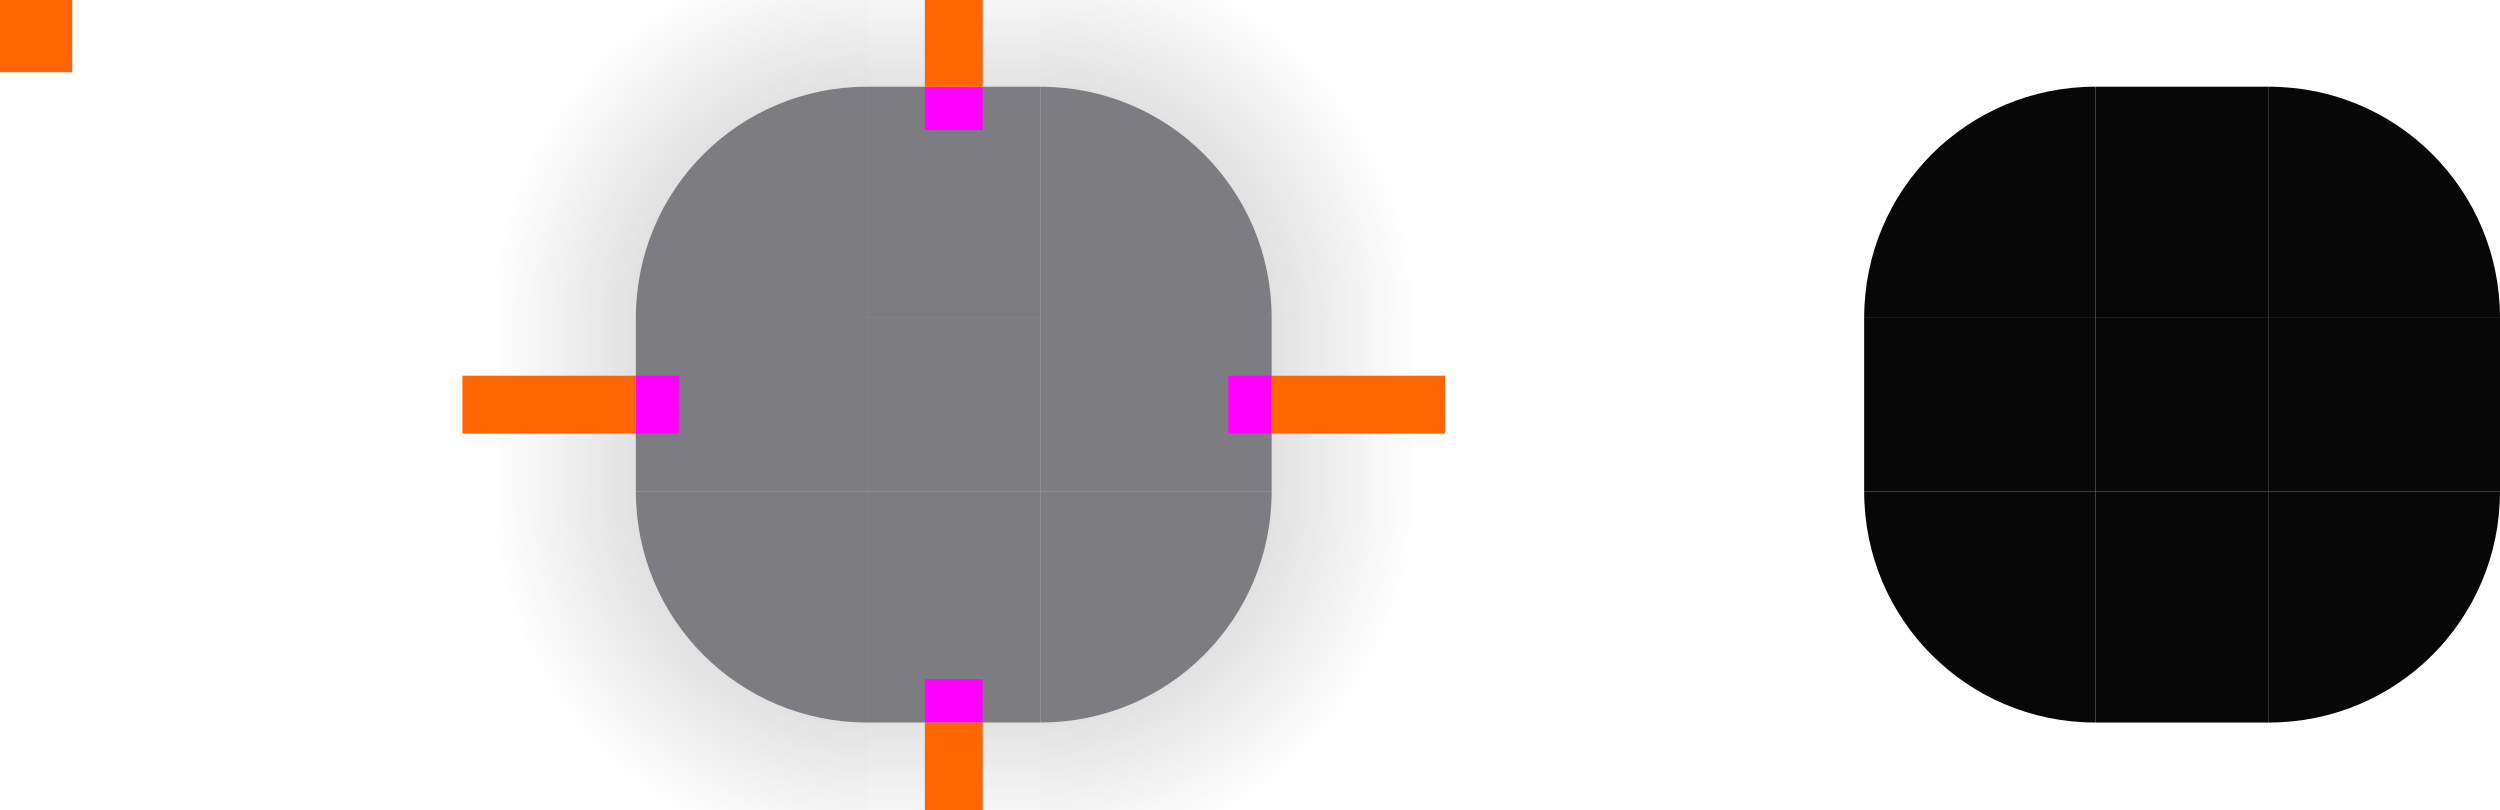
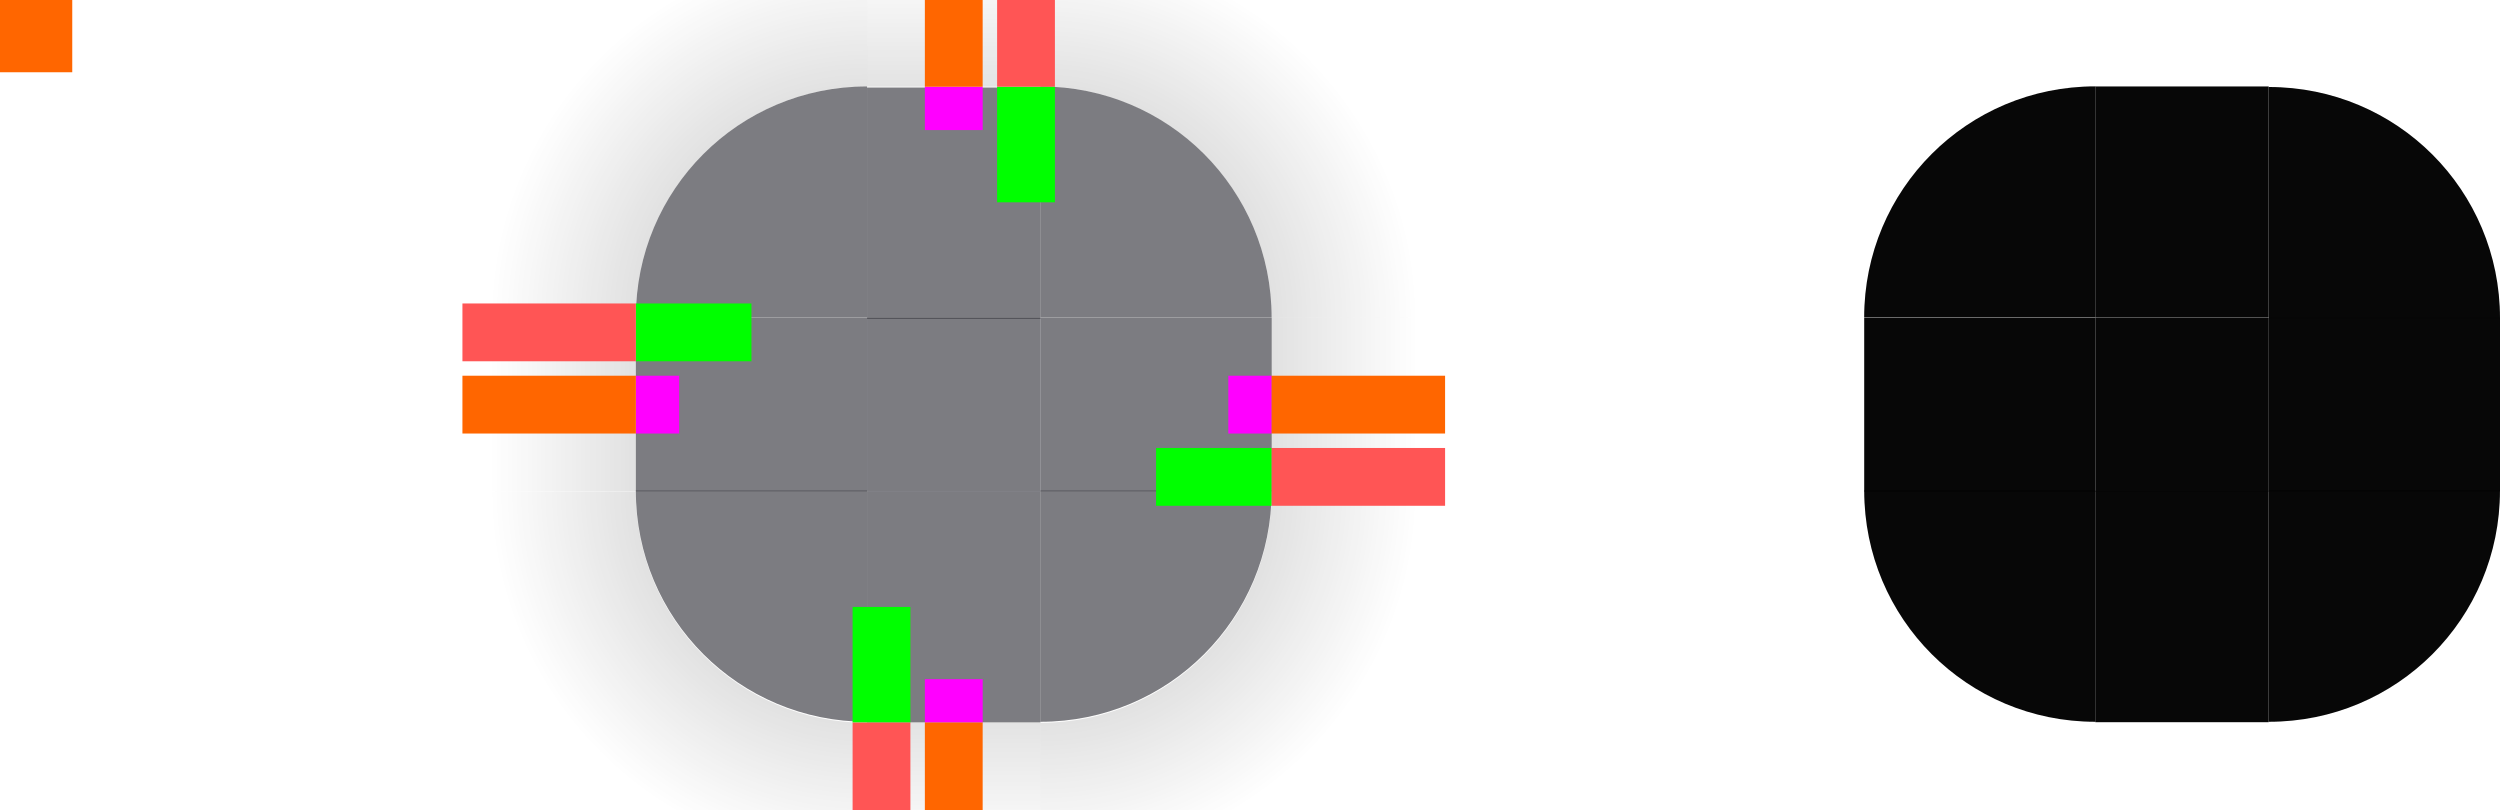
- <svg xmlns="http://www.w3.org/2000/svg" xmlns:xlink="http://www.w3.org/1999/xlink" id="svg200" viewBox="0 0 173 56" version="1.1" height="56" width="173">
-   <defs id="defs24">
-     <style type="text/css" id="current-color-scheme">.ColorScheme-Text {
+ <svg xmlns="http://www.w3.org/2000/svg" xmlns:xlink="http://www.w3.org/1999/xlink" width="173" height="56" version="1.1" viewBox="0 0 173 56">
+   <defs>
+     <style id="current-color-scheme" type="text/css">.ColorScheme-Text {
        color:#31363b;
        stop-color:#31363b;
      }
      .ColorScheme-Background {
        color:#eff0f1;
        stop-color:#eff0f1;
      }
      .ColorScheme-Highlight {
        color:#3daee9;
        stop-color:#3daee9;
      }
      .ColorScheme-ViewText {
        color:#31363b;
        stop-color:#31363b;
      }
      .ColorScheme-ViewBackground {
        color:#fcfcfc;
        stop-color:#fcfcfc;
      }
      .ColorScheme-ViewHover {
        color:#93cee9;
        stop-color:#93cee9;
      }
      .ColorScheme-ViewFocus{
        color:#3daee9;
        stop-color:#3daee9;
      }
      .ColorScheme-ButtonText {
        color:#31363b;
        stop-color:#31363b;
      }
      .ColorScheme-ButtonBackground {
        color:#eff0f1;
        stop-color:#eff0f1;
      }
      .ColorScheme-ButtonHover {
        color:#93cee9;
        stop-color:#93cee9;
      }
      .ColorScheme-ButtonFocus{
        color:#3daee9;
        stop-color:#3daee9;
      }</style>
    <linearGradient id="linearGradient4270">
-       <stop style="stop-color:#000000;stop-opacity:0.667" offset="0" id="stop4272" />
-       <stop style="stop-color:#000000;stop-opacity:0;" offset="1" id="stop4274" />
+       <stop stop-color="#000000" stop-opacity=".667" offset="0" />
+       <stop stop-color="#000000" stop-opacity="0" offset="1" />
    </linearGradient>
-     <radialGradient r="6" fy="12" fx="77" cy="12" cx="77" gradientTransform="matrix(5.7846367e-6,4.277782,-4.333341,5.8597676e-6,123.9995,-295.3892)" gradientUnits="userSpaceOnUse" id="radialGradient1031" xlink:href="#linearGradient4270" />
-     <radialGradient r="6" fy="12" fx="77" cy="12" cx="77" gradientTransform="matrix(-1.5825255e-5,4.277779,4.333337,1.6030788e-5,8.001281,-295.3891)" gradientUnits="userSpaceOnUse" id="radialGradient1025" xlink:href="#linearGradient4270" />
-     <radialGradient r="6" fy="12" fx="77" cy="12" cx="77" gradientTransform="matrix(2.9687509e-5,-4.277763,-4.333324,-3.00731e-5,123.9976,351.388)" gradientUnits="userSpaceOnUse" id="radialGradient1019" xlink:href="#linearGradient4270" />
-     <linearGradient gradientTransform="matrix(0.8571447,0,0,1,8.99988,0)" y2="932.362" x2="62" y1="932.362" x1="49" gradientUnits="userSpaceOnUse" id="linearGradient4950" xlink:href="#linearGradient4270" />
-     <linearGradient gradientTransform="matrix(0.857143,0,0,1,-0.9999993,0)" y2="932.362" x2="-8" y1="932.362" x1="-21" gradientUnits="userSpaceOnUse" id="linearGradient4948" xlink:href="#linearGradient4270" />
-     <linearGradient gradientTransform="matrix(0.857139,0,0,1,137.1983,0)" y2="-35" x2="958.862" y1="-35" x1="946.362" gradientUnits="userSpaceOnUse" id="linearGradient4934" xlink:href="#linearGradient4270" />
-     <radialGradient r="6" fy="12" fx="77" cy="12" cx="77" gradientTransform="matrix(-2.4781181e-5,-4.277761,4.333317,-2.5103024e-5,8.002092,351.3877)" gradientUnits="userSpaceOnUse" id="radialGradient994" xlink:href="#linearGradient4270" />
-     <linearGradient gradientTransform="matrix(1.285728,0,0,1,264.4017,0)" y2="-35" x2="-905.862" y1="-35" x1="-918.362" gradientUnits="userSpaceOnUse" id="linearGradient4920" xlink:href="#linearGradient4270" />
+     <radialGradient id="radialGradient1031" cx="77" cy="12" r="6" gradientTransform="matrix(5.7846e-6 4.2778 -4.3333 5.8598e-6 124 -295.39)" gradientUnits="userSpaceOnUse" xlink:href="#linearGradient4270" />
+     <radialGradient id="radialGradient1025" cx="77" cy="12" r="6" gradientTransform="matrix(-1.5825e-5 4.2778 4.3333 1.6031e-5 8.0013 -295.39)" gradientUnits="userSpaceOnUse" xlink:href="#linearGradient4270" />
+     <radialGradient id="radialGradient1019" cx="77" cy="12" r="6" gradientTransform="matrix(2.9688e-5 -4.2778 -4.3333 -3.0073e-5 124 351.39)" gradientUnits="userSpaceOnUse" xlink:href="#linearGradient4270" />
+     <linearGradient id="linearGradient4950" x1="49" x2="62" y1="932.36" y2="932.36" gradientTransform="matrix(.85714 0 0 1 8.9999 0)" gradientUnits="userSpaceOnUse" xlink:href="#linearGradient4270" />
+     <linearGradient id="linearGradient4948" x1="-21" x2="-8" y1="932.36" y2="932.36" gradientTransform="matrix(.85714 0 0 1 -1 0)" gradientUnits="userSpaceOnUse" xlink:href="#linearGradient4270" />
+     <linearGradient id="linearGradient4934" x1="946.36" x2="958.86" y1="-35" y2="-35" gradientTransform="matrix(.85714 0 0 1 137.2 0)" gradientUnits="userSpaceOnUse" xlink:href="#linearGradient4270" />
+     <radialGradient id="radialGradient994" cx="77" cy="12" r="6" gradientTransform="matrix(-2.4781e-5 -4.2778 4.3333 -2.5103e-5 8.0021 351.39)" gradientUnits="userSpaceOnUse" xlink:href="#linearGradient4270" />
+     <linearGradient id="linearGradient4920" x1="-918.36" x2="-905.86" y1="-35" y2="-35" gradientTransform="matrix(1.2857 0 0 1 264.4 0)" gradientUnits="userSpaceOnUse" xlink:href="#linearGradient4270" />
  </defs>
-   <g style="opacity:0.5" transform="matrix(1.166664,0,0,1.166664,64.66661,-1086.753)" id="shadow-topleft">
-     <path id="path4828" transform="matrix(0.8571451,0,0,0.8571451,-55.42867,931.505)" d="M 32 -6 L 32 22 L 44 22 C 44 13.136 51.136 6 60 6 L 60 -6 L 32 -6 z " style="opacity:0.9;fill:url(#radialGradient994);fill-opacity:1;fill-rule:evenodd;stroke:none;stroke-width:2.333px;stroke-linecap:butt;stroke-linejoin:miter;stroke-opacity:1" />
+   <g id="shadow-topleft" transform="matrix(1.1667 0 0 1.1667 64.667 -1086.8)" opacity=".5">
+     <path transform="matrix(.85715 0 0 .85715 -55.429 931.51)" d="m32-6v28h12c0-8.864 7.136-16 16-16v-12h-28z" fill="url(#radialGradient994)" fill-rule="evenodd" opacity=".9" />
  </g>
-   <g style="opacity:0.5" id="shadow-topright" transform="matrix(-1.166664,0,0,1.166664,67.33335,-1086.754)">
-     <path id="path1015" transform="matrix(-0.8571445,0,0,0.8571445,57.71441,931.5051)" d="M 72 -6 L 72 6 C 80.864 6 88 13.136 88 22 L 100 22 L 100 -6 L 72 -6 z " style="opacity:0.9;fill:url(#radialGradient1019);fill-opacity:1;fill-rule:evenodd;stroke:none;stroke-width:2.333px;stroke-linecap:butt;stroke-linejoin:miter;stroke-opacity:1" />
+   <g id="shadow-topright" transform="matrix(-1.1667 0 0 1.1667 67.333 -1086.8)" opacity=".5">
+     <path transform="matrix(-.85714 0 0 .85714 57.714 931.51)" d="m72-6v12c8.864 0 16 7.136 16 16h12v-28h-28z" fill="url(#radialGradient1019)" fill-rule="evenodd" opacity=".9" />
  </g>
-   <g style="opacity:0.5" id="shadow-bottomright" transform="matrix(-1.166669,0,0,-1.166669,67.33323,1142.758)">
-     <path id="path1027" transform="matrix(-0.8571408,0,0,-0.8571408,57.71406,979.5049)" d="M 88 34 C 88 42.864 80.864 50 72 50 L 72 62 L 100 62 L 100 34 L 88 34 z " style="opacity:0.9;fill:url(#radialGradient1031);fill-opacity:1;fill-rule:evenodd;stroke:none;stroke-width:2.333px;stroke-linecap:butt;stroke-linejoin:miter;stroke-opacity:1" />
+   <g id="shadow-bottomright" transform="matrix(-1.1667 0 0 -1.1667 67.333 1142.8)" opacity=".5">
+     <path transform="matrix(-.85714 0 0 -.85714 57.714 979.5)" d="m88 34c0 8.864-7.136 16-16 16v12h28v-28h-12z" fill="url(#radialGradient1031)" fill-rule="evenodd" opacity=".9" />
  </g>
-   <g style="opacity:0.5" id="shadow-bottomleft" transform="matrix(1.166669,0,0,-1.166669,64.66675,1142.758)">
-     <path transform="matrix(0.8571414,0,0,-0.8571414,-55.42855,979.505)" id="path1021" d="M 32 34 L 32 62 L 60 62 L 60 50 C 51.136 50 44 42.864 44 34 L 32 34 z " style="opacity:0.9;fill:url(#radialGradient1025);fill-opacity:1;fill-rule:evenodd;stroke:none;stroke-width:2.333px;stroke-linecap:butt;stroke-linejoin:miter;stroke-opacity:1" />
+   <g id="shadow-bottomleft" transform="matrix(1.1667 0 0 -1.1667 64.667 1142.8)" opacity=".5">
+     <path transform="matrix(.85714 0 0 -.85714 -55.429 979.5)" d="m32 34v28h28v-12c-8.864 0-16-7.136-16-16h-12z" fill="url(#radialGradient1025)" fill-rule="evenodd" opacity=".9" />
  </g>
-   <rect id="hint-tile-center" y="-1.4648437e-05" width="5" height="5" x="0" style="fill:#ff6600" />
-   <g transform="matrix(0.375001,0,0,2.666666,52.87496,-2421.632)" id="top">
-     <rect class="ColorScheme-Background" transform="matrix(0,-1,-1,0,0,0)" style="color:#eff0f1;opacity:0.6;fill:#25252d;fill-opacity:1;stroke:none" id="rect4152" width="6" height="32" x="-916.362" y="-51" />
+   <rect id="hint-tile-center" y="-1.4648e-5" width="5" height="5" fill="#ff6600" />
+   <g id="top" transform="matrix(.375 0 0 2.6667 52.875 -2421.6)">
+     <rect class="ColorScheme-Background" transform="matrix(0,-1,-1,0,0,0)" x="-916.36" y="-51" width="6" height="32" color="#eff0f1" fill="#25252d" opacity=".6" />
  </g>
-   <g transform="matrix(1.333333,0,0,1.333333,26.66667,-1207.816)" id="topleft">
-     <path id="rect4159" d="m 25,910.362 c -6.648,0 -12,5.352 -12,12 h 8 2 2 v -2 -8 z" style="opacity:0.6;fill:#25252d;fill-opacity:1;stroke:none;stroke-width:2" />
+   <g id="topleft" transform="matrix(1.3333 0 0 1.3333 26.667 -1207.8)">
+     <path d="m25 910.36c-6.648 0-12 5.352-12 12h12v-10z" fill="#25252d" opacity=".6" />
  </g>
-   <g transform="matrix(1.333338,0,0,1.333338,11.99975,-1207.82)" id="topright">
-     <path id="rect4177" d="m 45,910.362 v 2 8 2 h 2 2 6 H 57 c 0,-6.648 -5.352,-12 -12,-12 z" style="opacity:0.6;fill:#25252d;fill-opacity:1;stroke:none;stroke-width:2" />
+   <g id="topright" transform="matrix(1.3333 0 0 1.3333 12 -1207.8)">
+     <path d="m45 910.36v12h12c0-6.648-5.352-12-12-12z" fill="#25252d" opacity=".6" />
  </g>
-   <g transform="matrix(0.375001,0,0,2.666665,52.87496,-2494.965)" id="bottom">
-     <rect class="ColorScheme-Background" y="-51" x="948.362" height="32" width="6" id="rect4148" style="color:#eff0f1;opacity:0.6;fill:#25252d;fill-opacity:1;stroke:none" transform="rotate(90)" />
+   <g id="bottom" transform="matrix(.375 0 0 2.6667 52.875 -2495)">
+     <rect class="ColorScheme-Background" transform="rotate(90)" x="948.36" y="-51" width="6" height="32" color="#eff0f1" fill="#25252d" opacity=".6" />
  </g>
-   <g transform="matrix(1.333331,0,0,1.333331,26.6667,-1222.481)" id="bottomleft">
-     <path id="path5048" d="m 13,942.362 c 0,6.648 5.352,12 12,12 v -2 -8 -2 h -2 -2 -6 z" style="opacity:0.6;fill:#25252d;fill-opacity:1;stroke:none;stroke-width:2" />
+   <g id="bottomleft" transform="matrix(1.3333 0 0 1.3333 26.667 -1222.5)">
+     <path d="m13 942.36c0 6.648 5.352 12 12 12v-12h-10z" fill="#25252d" opacity=".6" />
  </g>
-   <g transform="matrix(1.333331,0,0,1.333331,12.00013,-1222.481)" id="bottomright">
-     <path id="rect4177-6" d="m 45,942.362 v 2 8 2 C 51.648,954.362 57,949.01 57,942.362 h -2 -6 -2 z" style="opacity:0.6;fill:#25252d;fill-opacity:1;stroke:none;stroke-width:2" />
+   <g id="bottomright" transform="matrix(1.3333 0 0 1.3333 12 -1222.5)">
+     <path d="m45 942.36v12c6.648 0 12-5.352 12-12h-10z" fill="#25252d" opacity=".6" />
  </g>
-   <g transform="matrix(2.666666,0,0,0.3750032,9.333331,-321.6387)" id="left">
-     <rect class="ColorScheme-Background" y="916.362" x="-19" height="32" width="6" id="rect4144" style="color:#eff0f1;opacity:0.6;fill:#25252d;fill-opacity:1;stroke:none" transform="scale(-1,1)" />
+   <g id="left" transform="matrix(2.6667 0 0 .375 9.3333 -321.64)">
+     <rect class="ColorScheme-Background" transform="scale(-1,1)" x="-19" y="916.36" width="6" height="32" color="#eff0f1" fill="#25252d" opacity=".6" />
  </g>
-   <g transform="matrix(2.666664,0,0,0.3750032,-63.99982,-321.6387)" id="right">
-     <rect class="ColorScheme-Background" style="color:#eff0f1;opacity:0.6;fill:#25252d;fill-opacity:1;stroke:none" id="rect4140" width="6" height="32" x="51" y="916.362" />
+   <g id="right" transform="matrix(2.6667 0 0 .375 -64 -321.64)">
+     <rect class="ColorScheme-Background" x="51" y="916.36" width="6" height="32" color="#eff0f1" fill="#25252d" opacity=".6" />
  </g>
-   <rect style="color:#eff0f1;opacity:0.6;fill:#25252d;fill-opacity:1;stroke:none;stroke-width:0.375" id="center" width="12" height="12" x="60" y="22" class="ColorScheme-Background" />
-   <rect y="6" x="64" height="3" width="4" id="hint-top-margin" style="fill:#ff00ff;fill-opacity:1;stroke:none;stroke-width:0.707" />
-   <rect style="fill:#ff00ff;fill-opacity:1;stroke:none;stroke-width:0.707" id="hint-bottom-margin" width="4" height="3" x="64" y="47" />
-   <rect transform="rotate(90)" style="fill:#ff00ff;fill-opacity:1;stroke:none;stroke-width:0.707" id="hint-right-margin" width="4" height="3" x="26" y="-88" />
-   <rect transform="rotate(90)" y="-47" x="26" height="3" width="4" id="hint-left-margin" style="fill:#ff00ff;fill-opacity:1;stroke:none;stroke-width:0.707" />
-   <g style="opacity:0.5" transform="matrix(0.3750033,0,0,1.55556,52.87489,-1403.457)" id="shadow-top">
-     <rect y="-51" x="-916.362" height="32" width="6" id="rect4820" style="opacity:1;fill:none;fill-opacity:1;stroke:none" transform="matrix(0,-1,-1,0,0,0)" />
-     <rect y="-51" x="-906.077" height="32" width="7.714" id="rect4822" style="opacity:0.9;fill:url(#linearGradient4920);fill-opacity:1;stroke:none;stroke-width:1.134" transform="matrix(0,-1,-1,0,0,0)" />
-     <rect transform="matrix(0,-1,-1,0,0,0)" style="opacity:1;fill:none;fill-opacity:1;stroke:none" id="rect4824" width="1" height="32" x="-911.362" y="-51" />
+   <rect id="center" class="ColorScheme-Background" x="60" y="22" width="12" height="12" color="#eff0f1" fill="#25252d" opacity=".6" />
+   <rect id="hint-top-margin" x="64" y="6" width="4" height="3" fill="#ff00ff" />
+   <rect id="hint-bottom-margin" x="64" y="47" width="4" height="3" fill="#ff00ff" />
+   <rect id="hint-right-margin" transform="rotate(90)" x="26" y="-88" width="4" height="3" fill="#ff00ff" />
+   <rect id="hint-left-margin" transform="rotate(90)" x="26" y="-47" width="4" height="3" fill="#ff00ff" />
+   <g id="shadow-top" transform="matrix(.375 0 0 1.5556 52.875 -1403.5)" opacity=".5">
+     <rect transform="matrix(0,-1,-1,0,0,0)" x="-916.36" y="-51" width="6" height="32" fill="none" opacity="1" />
+     <rect transform="matrix(0,-1,-1,0,0,0)" x="-906.08" y="-51" width="7.714" height="32" fill="url(#linearGradient4920)" opacity=".9" />
+     <rect transform="matrix(0,-1,-1,0,0,0)" x="-911.36" y="-51" width="1" height="32" fill="none" opacity="1" />
  </g>
-   <g style="opacity:0.5" transform="matrix(0.3750033,0,0,2.333331,52.87489,-2178.843)" id="shadow-bottom">
-     <rect transform="rotate(90)" style="opacity:1;fill:none;fill-opacity:1;stroke:none" id="rect4856" width="6" height="32" x="948.362" y="-51" />
-     <rect transform="rotate(90)" style="opacity:0.9;fill:url(#linearGradient4934);fill-opacity:1;stroke:none;stroke-width:0.926" id="rect4858" width="5.143" height="32" x="955.219" y="-51" />
-     <rect y="-51" x="953.362" height="32" width="1" id="rect4860" style="opacity:1;fill:none;fill-opacity:1;stroke:none" transform="rotate(90)" />
+   <g id="shadow-bottom" transform="matrix(.375 0 0 2.3333 52.875 -2178.8)" opacity=".5">
+     <rect transform="rotate(90)" x="948.36" y="-51" width="6" height="32" fill="none" opacity="1" />
+     <rect transform="rotate(90)" x="955.22" y="-51" width="5.143" height="32" fill="url(#linearGradient4934)" opacity=".9" />
+     <rect transform="rotate(90)" x="953.36" y="-51" width="1" height="32" fill="none" opacity="1" />
  </g>
-   <g style="opacity:0.5" transform="matrix(2.333333,0,0,0.3750037,15.66666,-321.6392)" id="shadow-left">
-     <rect transform="scale(-1,1)" style="opacity:1;fill:none;fill-opacity:1;stroke:none" id="rect4892" width="6" height="32" x="-19" y="916.362" />
-     <rect transform="scale(-1,1)" style="opacity:0.9;fill:url(#linearGradient4948);fill-opacity:1;stroke:none;stroke-width:0.926" id="rect4894" width="5.143" height="32" x="-12.143" y="916.362" />
-     <rect y="916.362" x="-14" height="32" width="1" id="rect4896" style="opacity:1;fill:none;fill-opacity:1;stroke:none" transform="scale(-1,1)" />
+   <g id="shadow-left" transform="matrix(2.3333 0 0 .375 15.667 -321.64)" opacity=".5">
+     <rect transform="scale(-1,1)" x="-19" y="916.36" width="6" height="32" fill="none" opacity="1" />
+     <rect transform="scale(-1,1)" x="-12.143" y="916.36" width="5.143" height="32" fill="url(#linearGradient4948)" opacity=".9" />
+     <rect transform="scale(-1,1)" x="-14" y="916.36" width="1" height="32" fill="none" opacity="1" />
  </g>
-   <g style="opacity:0.5" transform="matrix(2.333329,0,0,0.3750039,-46.9997,-321.6394)" id="shadow-right">
-     <rect y="916.362" x="51" height="32" width="6" id="rect4900" style="opacity:1;fill:none;fill-opacity:1;stroke:none" />
-     <rect y="916.362" x="57.857" height="32" width="5.143" id="rect4902" style="opacity:0.9;fill:url(#linearGradient4950);fill-opacity:1;stroke:none;stroke-width:0.926" />
-     <rect style="opacity:1;fill:none;fill-opacity:1;stroke:none" id="rect4904" width="1" height="32" x="56" y="916.362" />
+   <g id="shadow-right" transform="matrix(2.3333 0 0 .375 -47 -321.64)" opacity=".5">
+     <rect x="51" y="916.36" width="6" height="32" fill="none" opacity="1" />
+     <rect x="57.857" y="916.36" width="5.143" height="32" fill="url(#linearGradient4950)" opacity=".9" />
+     <rect x="56" y="916.36" width="1" height="32" fill="none" opacity="1" />
  </g>
-   <rect style="fill:#ff6600;fill-opacity:1;stroke:none;stroke-width:1.414" id="shadow-hint-top-margin" width="4" height="12" x="64" y="-6" />
-   <rect y="50" x="64" height="12" width="4" id="shadow-hint-bottom-margin" style="fill:#ff6600;fill-opacity:1;stroke:none;stroke-width:1.414" />
-   <rect y="-100" x="26" height="12" width="4" id="shadow-hint-right-margin" style="fill:#ff6600;fill-opacity:1;stroke:none;stroke-width:1.414" transform="rotate(90)" />
-   <rect style="fill:#ff6600;fill-opacity:1;stroke:none;stroke-width:1.414" id="shadow-hint-left-margin" width="4" height="12" x="26" y="-44" transform="rotate(90)" />
-   <g transform="matrix(0.3750003,0,0,1.333327,137.875,-1207.811)" id="mask-top">
-     <rect y="-51" x="-922.362" height="32" width="12" id="rect4265" style="opacity:0.97;fill:#000000;fill-opacity:1;stroke:none;stroke-width:1.549" transform="matrix(0,-1,-1,0,0,0)" />
+   <rect id="shadow-hint-top-margin" x="64" y="-6" width="4" height="12" fill="#ff6600" />
+   <rect id="shadow-hint-bottom-margin" x="64" y="50" width="4" height="12" fill="#ff6600" />
+   <rect id="shadow-hint-right-margin" transform="rotate(90)" x="26" y="-100" width="4" height="12" fill="#ff6600" />
+   <rect id="shadow-hint-left-margin" transform="rotate(90)" x="26" y="-44" width="4" height="12" fill="#ff6600" />
+   <g id="mask-top" transform="matrix(.375 0 0 1.3333 137.87 -1207.8)">
+     <rect transform="matrix(0,-1,-1,0,0,0)" x="-922.36" y="-51" width="12" height="32" fill="#000000" opacity=".97" />
  </g>
-   <g transform="matrix(1.6,0,0,1.599996,108.2,-1450.576)" id="mask-topleft">
-     <path id="path4277" d="m 23,910.362 c -5.54,0 -10,4.46 -10,10 h 10 z" style="opacity:0.97;fill:#000000;fill-opacity:1;stroke-width:2" />
+   <g id="mask-topleft" transform="matrix(1.6 0 0 1.6 108.2 -1450.6)">
+     <path d="m23 910.36c-5.54 0-10 4.46-10 10h10z" fill="#000000" opacity=".97" stroke-width="2" />
  </g>
-   <g transform="matrix(2.000003,0,0,2.000003,58.99981,-1814.727)" id="mask-topright">
-     <path id="path4287" d="m 49,910.362 v 8 H 57 c 0,-4.432 -3.568,-8 -8,-8 z" style="opacity:0.97;fill:#000000;fill-opacity:1;stroke-width:1.6" />
+   <g id="mask-topright" transform="matrix(2 0 0 2 59 -1814.7)">
+     <path d="m49 910.36v8h8c0-4.432-3.568-8-8-8z" fill="#000000" opacity=".97" stroke-width="1.6" />
  </g>
-   <g transform="matrix(0.3750003,0,0,1.600003,137.875,-1476.982)" id="mask-bottom">
-     <rect transform="rotate(90)" style="opacity:0.97;fill:#000000;fill-opacity:1;stroke:none;stroke-width:1.414" id="rect4291" width="10" height="32" x="944.362" y="-51" />
+   <g id="mask-bottom" transform="matrix(.375 0 0 1.6 137.87 -1477)">
+     <rect transform="rotate(90)" x="944.36" y="-51" width="10" height="32" fill="#000000" opacity=".97" />
  </g>
-   <g transform="matrix(1.333329,0,0,1.333327,111.6667,-1222.477)" id="mask-bottomleft">
-     <path id="path4303" d="m 13,942.362 c 0,6.648 5.352,12 12,12 v -12 z" style="opacity:0.97;fill:#000000;fill-opacity:1;stroke-width:2.4" />
+   <g id="mask-bottomleft" transform="matrix(1.3333 0 0 1.3333 111.67 -1222.5)">
+     <path d="m13 942.36c0 6.648 5.352 12 12 12v-12z" fill="#000000" opacity=".97" stroke-width="2.4" />
  </g>
-   <g transform="matrix(1.333329,0,0,1.333327,97.00026,-1222.477)" id="mask-bottomright">
-     <path id="path4313" d="m 45,942.362 v 12 c 6.648,0 12,-5.352 12,-12 z" style="opacity:0.97;fill:#000000;fill-opacity:1;stroke-width:2.4" />
+   <g id="mask-bottomright" transform="matrix(1.3333 0 0 1.3333 97 -1222.5)">
+     <path d="m45 942.36v12c6.648 0 12-5.352 12-12z" fill="#000000" opacity=".97" stroke-width="2.4" />
  </g>
-   <g transform="matrix(1.333334,0,0,0.600006,111.6667,-531.4229)" id="mask-left">
-     <rect transform="scale(-1,1)" style="opacity:0.97;fill:#000000;fill-opacity:1;stroke:none;stroke-width:1.225" id="rect4317" width="12" height="20" x="-25" y="922.362" />
+   <g id="mask-left" transform="matrix(1.3333 0 0 .60001 111.67 -531.42)">
+     <rect transform="scale(-1,1)" x="-25" y="922.36" width="12" height="20" fill="#000000" opacity=".97" />
  </g>
-   <g transform="matrix(1.600001,0,0,0.3750048,81.79995,-321.6402)" id="mask-right">
-     <rect y="916.362" x="47" height="32" width="10" id="rect4323" style="opacity:0.97;fill:#000000;fill-opacity:1;stroke:none;stroke-width:1.414" />
+   <g id="mask-right" transform="matrix(1.6 0 0 .375 81.8 -321.64)">
+     <rect x="47" y="916.36" width="10" height="32" fill="#000000" opacity=".97" />
  </g>
-   <rect y="22" x="145" height="12" width="12" id="mask-center" style="opacity:0.97;fill:#000000;fill-opacity:1;stroke:none;stroke-width:0.375" />
-   <rect class="ColorScheme-Background" y="78.255" x="60" height="12" width="12" id="shadow-center" style="color:#eff0f1;opacity:0;fill:#1a1a1a;fill-opacity:1;stroke:none;stroke-width:0.375" />
+   <rect id="mask-center" x="145" y="22" width="12" height="12" fill="#000000" opacity=".97" />
+   <rect id="shadow-center" class="ColorScheme-Background" x="60" y="78.255" width="12" height="12" color="#eff0f1" opacity="0" stroke-width=".375" />
+   <rect id="thick-hint-top-margin" x="69" y="6" width="4" height="8" fill="#00ff00" />
+   <rect id="thick-hint-bottom-margin" x="59" y="42" width="4" height="8" fill="#00ff00" />
+   <rect id="thick-right-margin" transform="rotate(90)" x="31" y="-88" width="4" height="8" fill="#00ff00" />
+   <rect id="thick-hint-left-margin" transform="rotate(90)" x="21" y="-52" width="4" height="8" fill="#00ff00" />
+   <rect id="shadow-hint-top-inset" x="69" y="-6" width="4" height="12" fill="#ff5555" />
+   <rect id="shadow-hint-bottom-inset" x="59" y="50" width="4" height="12" fill="#ff5555" />
+   <rect id="shadow-hint-right-inset" transform="rotate(90)" x="31" y="-100" width="4" height="12" fill="#ff5555" />
+   <rect id="shadow-hint-left-inset" transform="rotate(90)" x="21" y="-44" width="4" height="12" fill="#ff5555" />
</svg>
